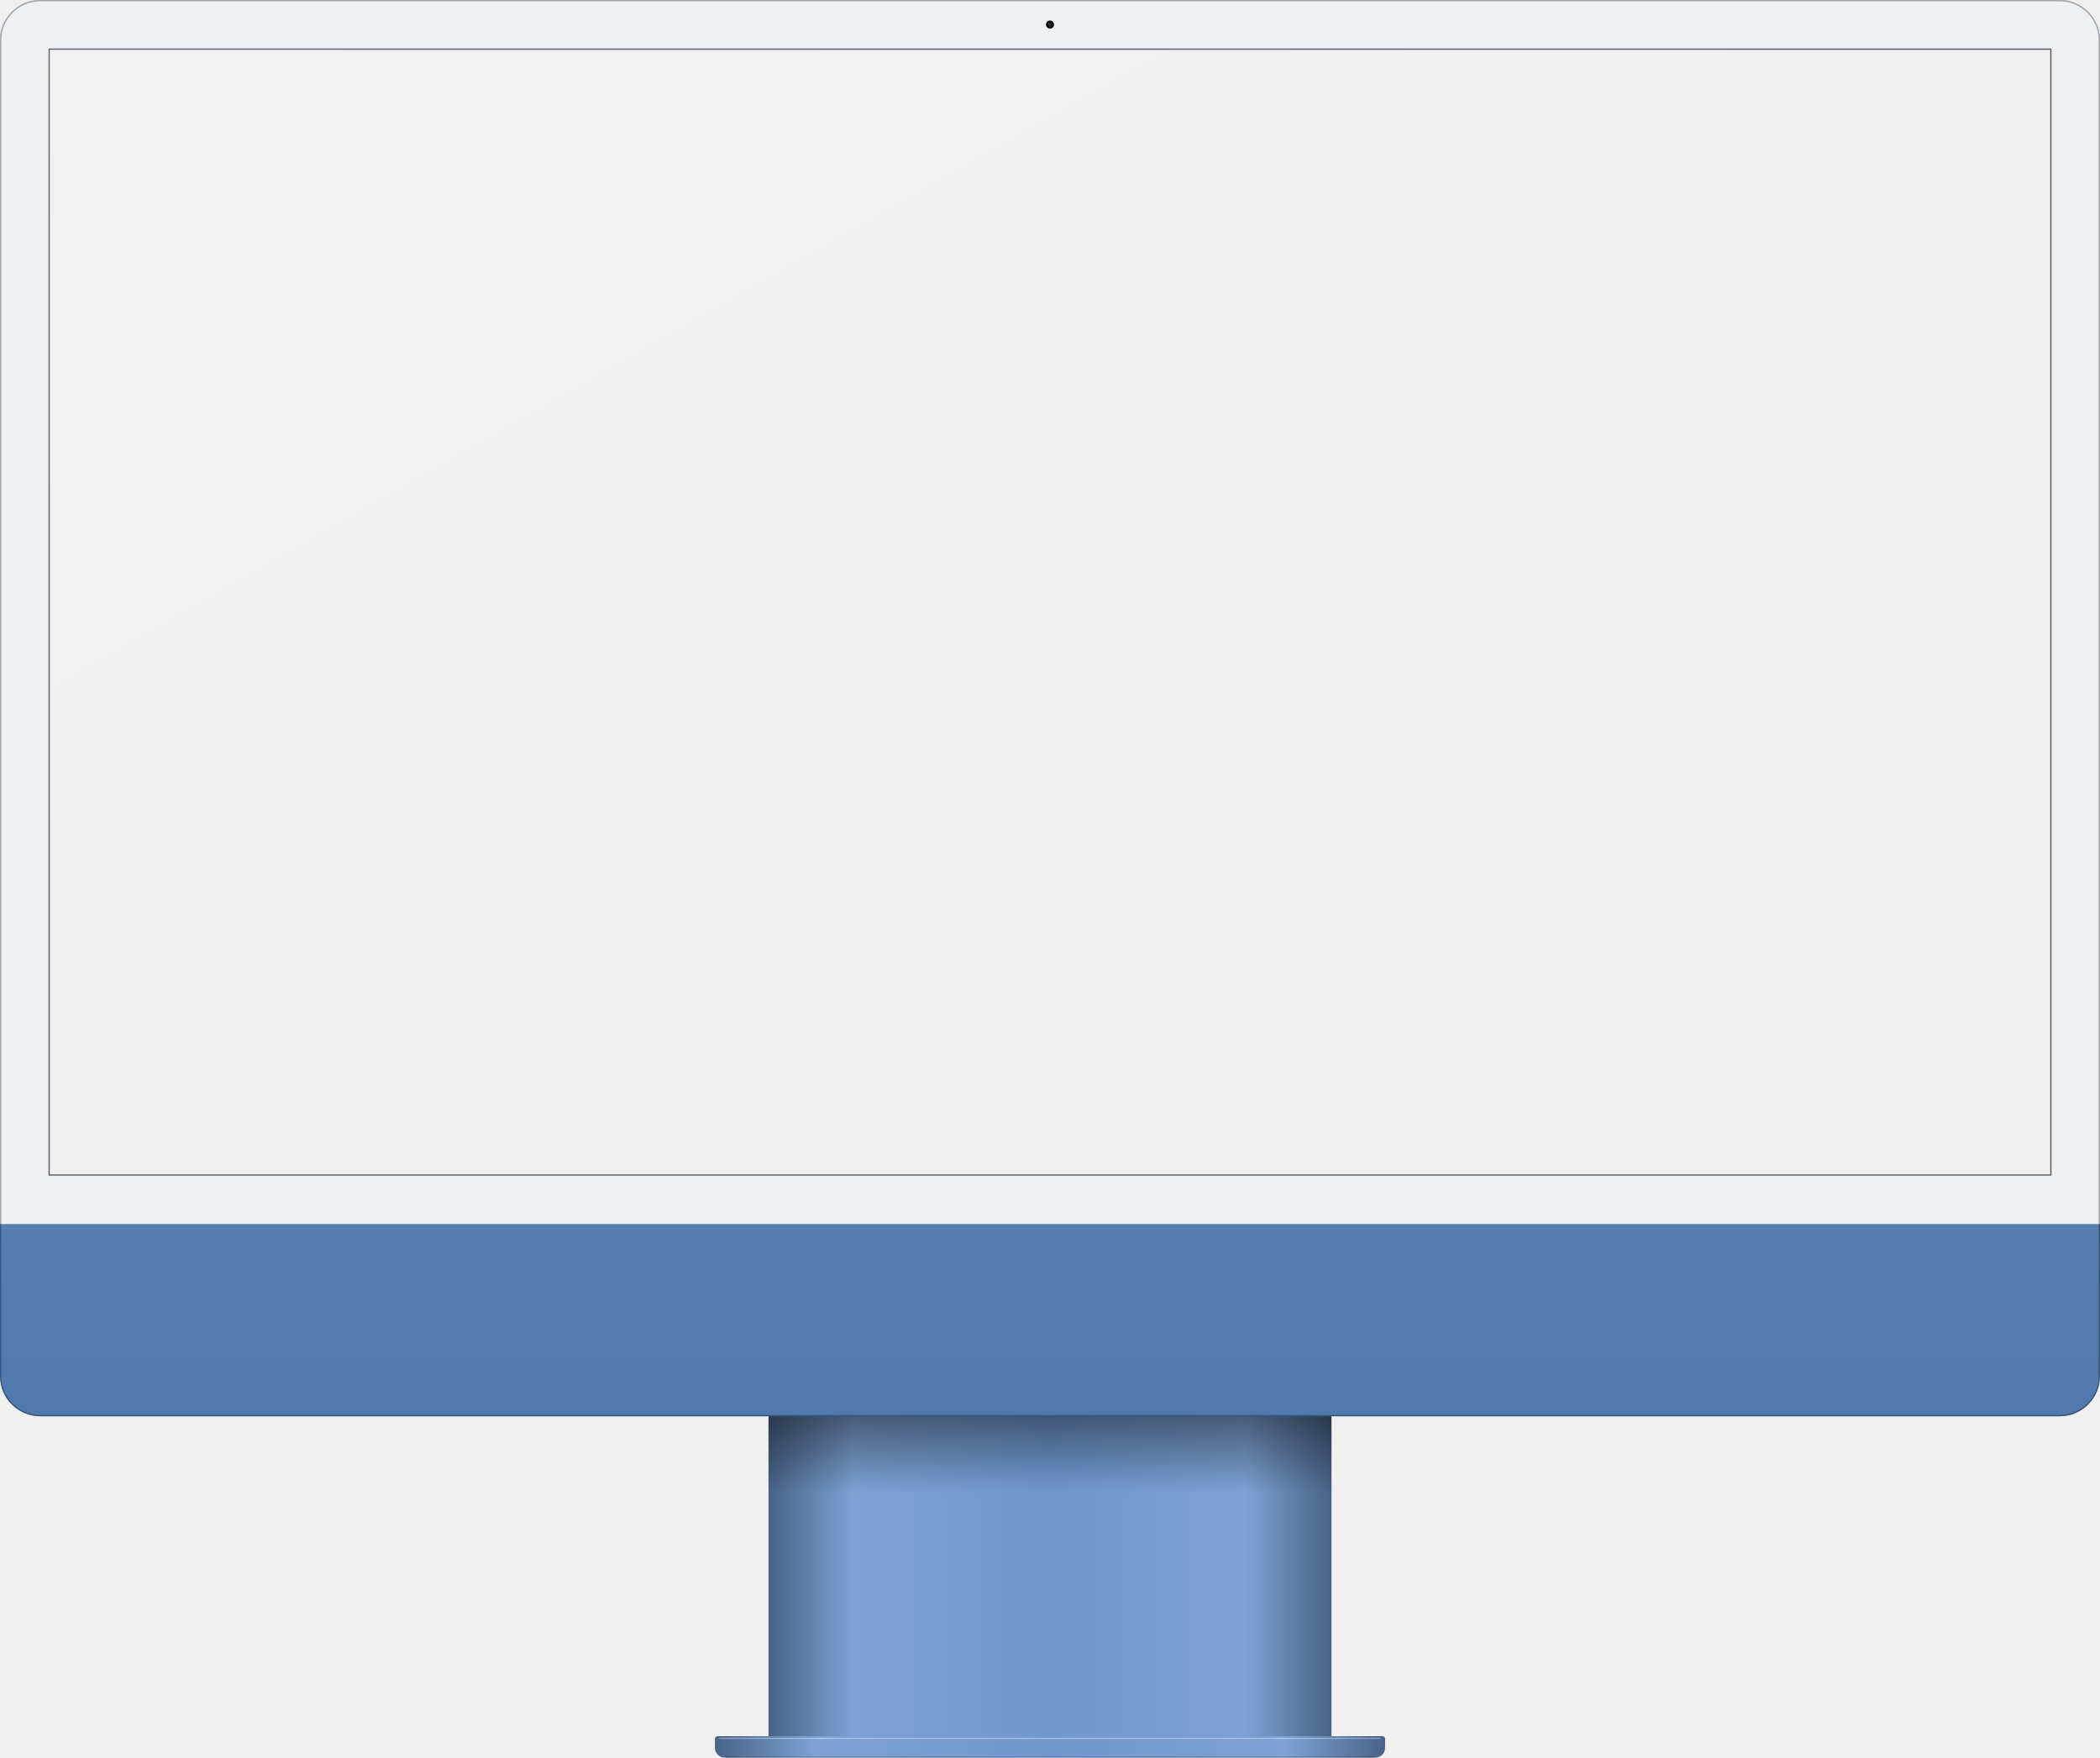
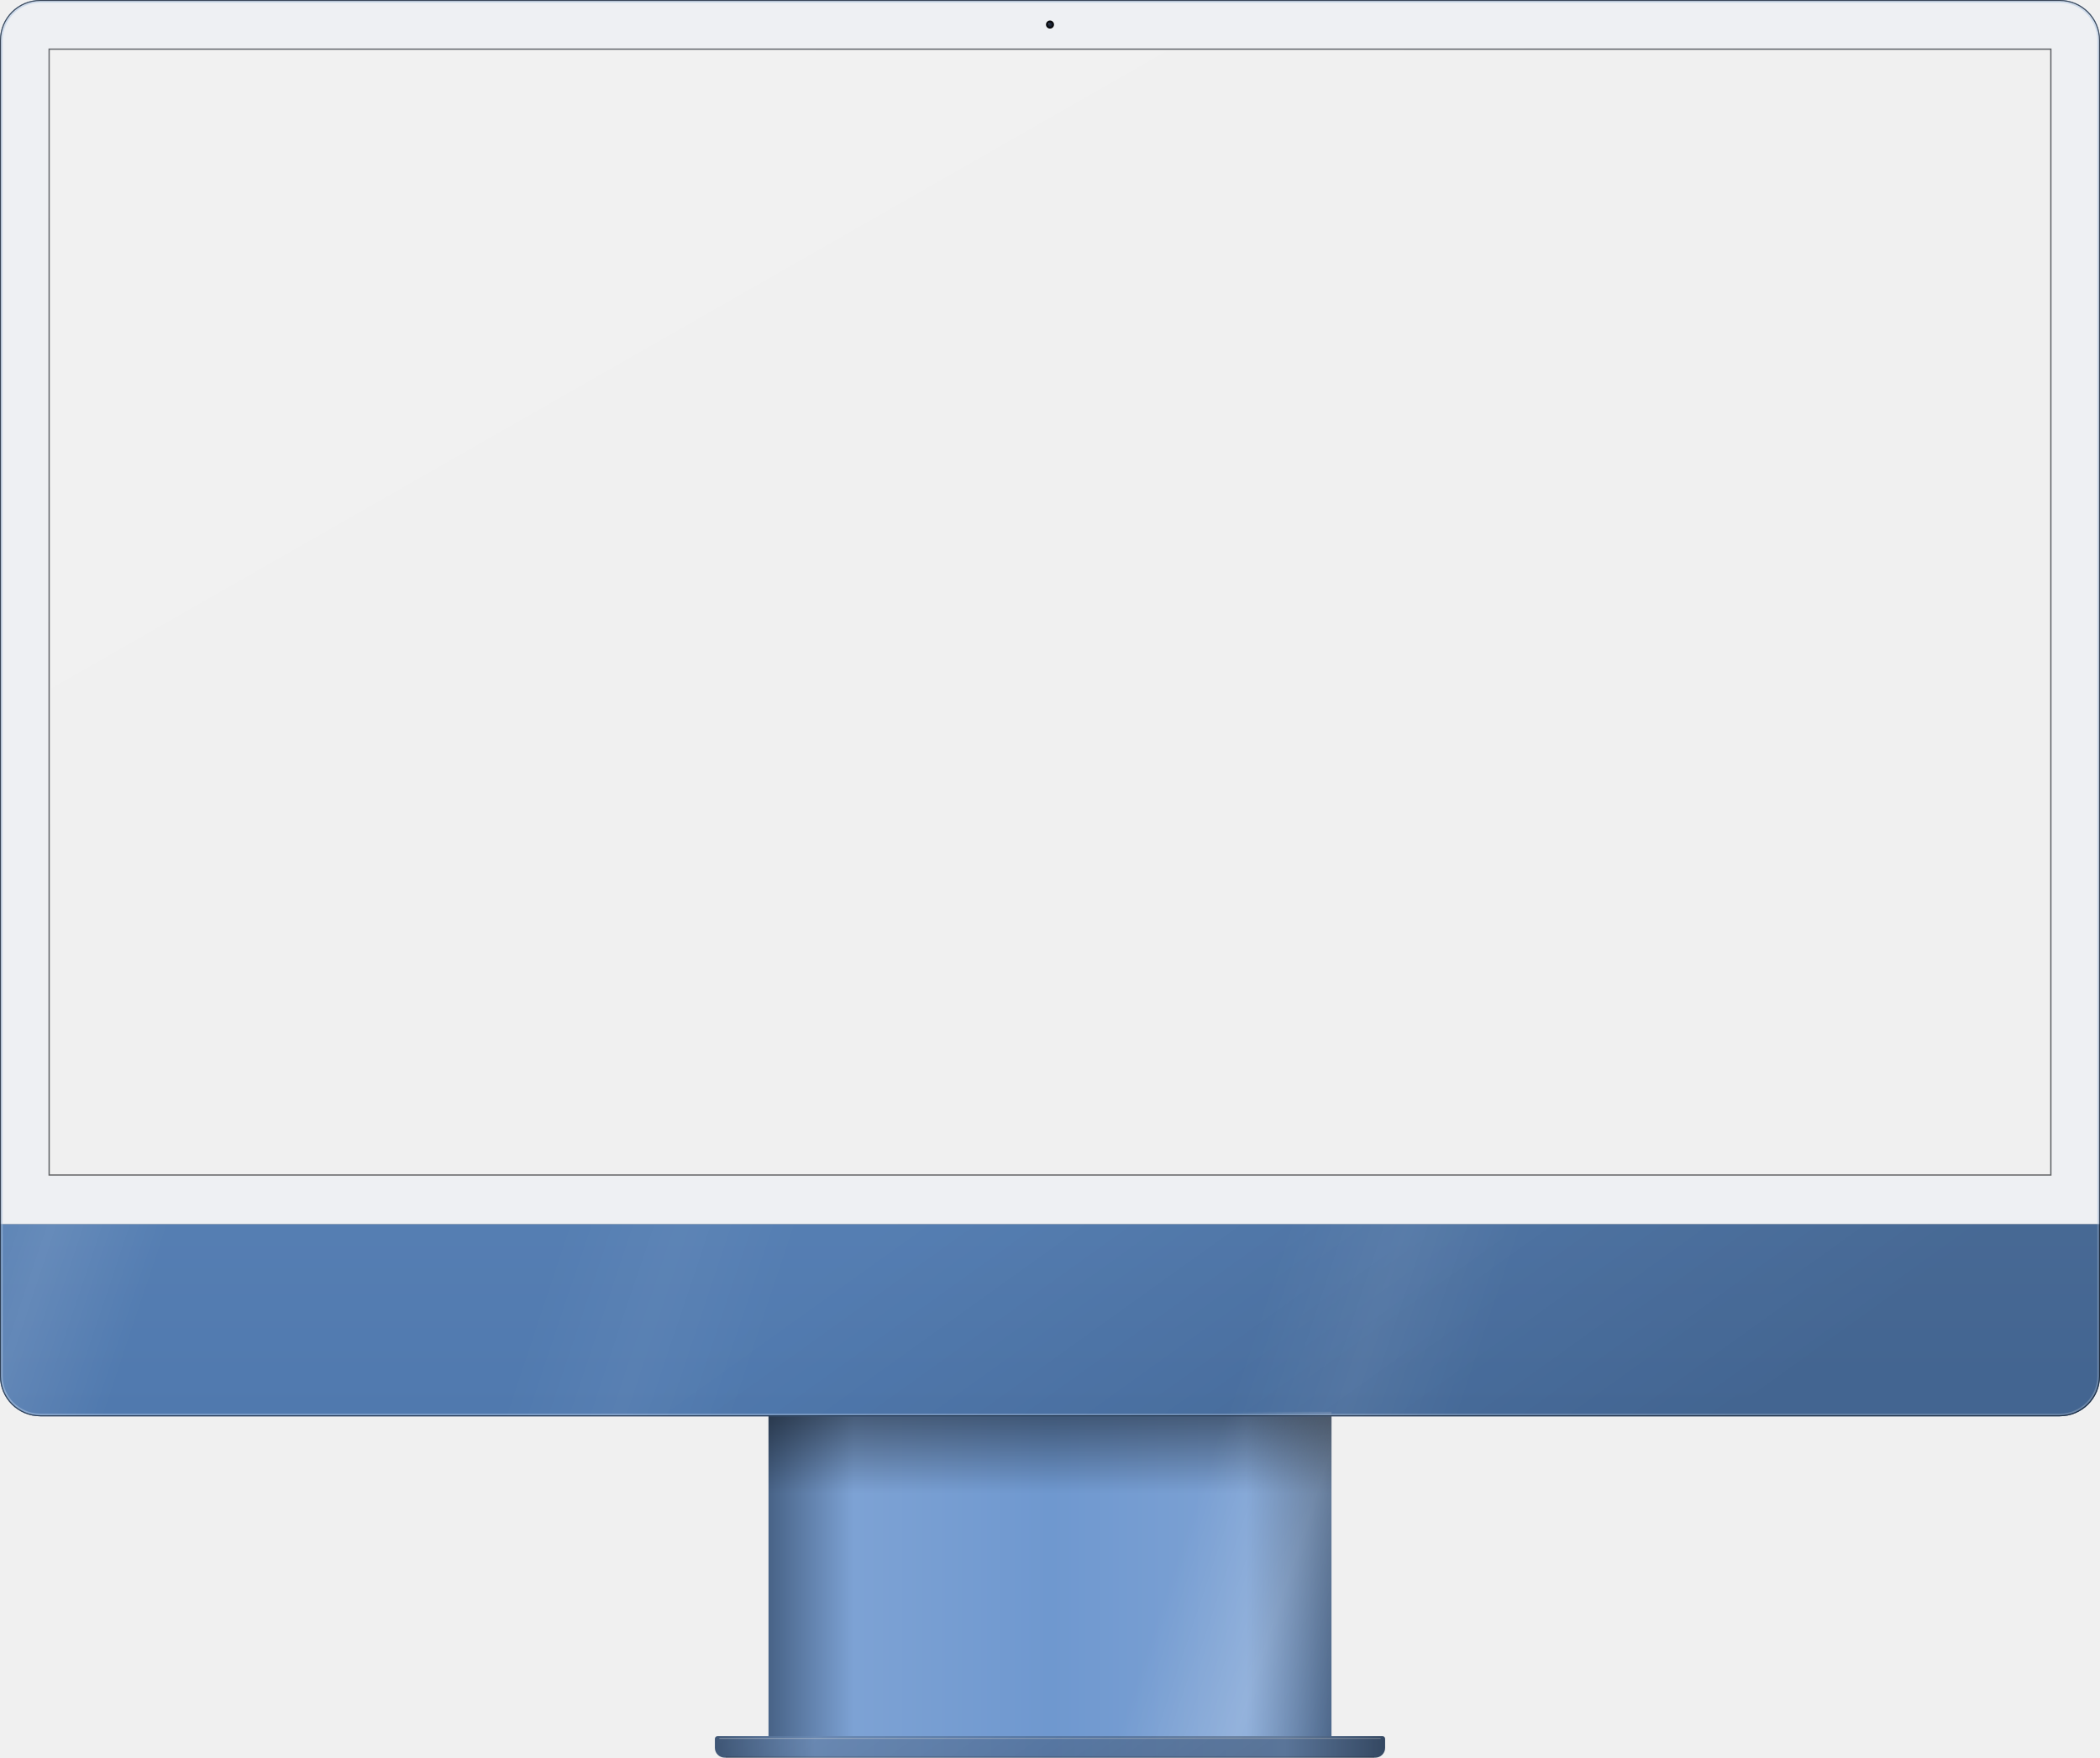
<svg xmlns="http://www.w3.org/2000/svg" width="4700" height="3934" viewBox="0 0 4700 3934">
  <defs>
    <linearGradient id="glare" x1="0" y1="0" x2="1" y2="1">
      <stop offset="0" stop-color="#ffffff" stop-opacity="0.07" />
      <stop offset="0.42" stop-color="#ffffff" stop-opacity="0.015" />
      <stop offset="0.43" stop-color="#ffffff" stop-opacity="0" />
      <stop offset="1" stop-color="#ffffff" stop-opacity="0" />
    </linearGradient>
    <linearGradient id="standg" x1="0" y1="0" x2="1" y2="0">
      <stop offset="0" stop-color="#486387" />
      <stop offset="0.15" stop-color="#7da2d4" />
      <stop offset="0.5" stop-color="#6f98cf" />
      <stop offset="0.85" stop-color="#7da2d4" />
      <stop offset="1" stop-color="#486387" />
    </linearGradient>
    <linearGradient id="neckshade" x1="0" y1="0" x2="0" y2="1">
      <stop offset="0" stop-color="#000" stop-opacity="0.45" />
      <stop offset="0.25" stop-color="#000" stop-opacity="0" />
    </linearGradient>
    <linearGradient id="chin" x1="0" y1="0" x2="0" y2="1">
      <stop offset="0" stop-color="#799fd0" />
      <stop offset="1" stop-color="#5079ae" />
    </linearGradient>
    <linearGradient id="rim" x1="0" y1="0" x2="1" y2="0">
      <stop offset="0" stop-color="#3b5a81" />
      <stop offset="0.012" stop-color="#94b3da" />
      <stop offset="0.03" stop-color="#5b8ac6" />
      <stop offset="0.5" stop-color="#799fd0" />
      <stop offset="0.97" stop-color="#5b8ac6" />
      <stop offset="0.988" stop-color="#94b3da" />
      <stop offset="1" stop-color="#3b5a81" />
    </linearGradient>
+     <linearGradient id="keylight" gradientUnits="userSpaceOnUse" x1="0" y1="0" x2="2820" y2="3934">
+       <stop offset="0" stop-color="#fff" stop-opacity="0.32" />
+       <stop offset="0.28" stop-color="#fff" stop-opacity="0" />
+       <stop offset="0.7" stop-color="#000" stop-opacity="0" />
+       <stop offset="1" stop-color="#000" stop-opacity="0.28" />
+     </linearGradient>
+     <linearGradient id="streaks" gradientUnits="userSpaceOnUse" x1="0" y1="590.1" x2="4700" y2="2163.7">
+       <stop offset="0.11" stop-color="#fff" stop-opacity="0" />
+       <stop offset="0.16" stop-color="#fff" stop-opacity="0.5" />
+       <stop offset="0.21" stop-color="#fff" stop-opacity="0" />
+       <stop offset="0.38" stop-color="#fff" stop-opacity="0" />
+       <stop offset="0.43" stop-color="#fff" stop-opacity="0.22" />
+       <stop offset="0.48" stop-color="#fff" stop-opacity="0" />
+       <stop offset="0.69" stop-color="#fff" stop-opacity="0" />
+       <stop offset="0.74" stop-color="#fff" stop-opacity="0.35" />
+       <stop offset="0.79" stop-color="#fff" stop-opacity="0" />
+     </linearGradient>
  </defs>
  <path fill="url(#standg)" d="M1720,3160H2980V3890H1720V3160Z" />
  <path fill="url(#neckshade)" d="M1720,3160H2980V3890H1720V3160Z" />
  <path fill="url(#standg)" d="M1606,3886H3094A6,6 0 0 1 3100,3892V3912A22,22 0 0 1 3078,3934H1622A22,22 0 0 1 1600,3912V3892A6,6 0 0 1 1606,3886Z" />
  <path stroke="#ffffff" stroke-opacity="0.45" stroke-width="2" d="M1610,3891 H3090" />
  <path stroke="#000" stroke-opacity="0.3" stroke-width="2" d="M1624,3933 H3076" />
  <path fill-rule="evenodd" fill="url(#chin)" d="M90,0H4610A90,90 0 0 1 4700,90V3080A90,90 0 0 1 4610,3170H90A90,90 0 0 1 0,3080V90A90,90 0 0 1 90,0ZM110,110H4590V2630H110V110Z" />
  <path fill-rule="evenodd" fill="#eef0f3" d="M90,0H4610A90,90 0 0 1 4700,90V2740H0V90A90,90 0 0 1 90,0ZM110,110H4590V2630H110V110Z" />
  <path stroke="#000" stroke-opacity="0.12" stroke-width="2" d="M0,2740 H4700" />
-   <path fill="none" stroke="#000" stroke-opacity="0.3" stroke-width="3" d="M90,1.5H4610A88.5,88.5 0 0 1 4698.5,90V3080A88.5,88.5 0 0 1 4610,3168.5H90A88.5,88.5 0 0 1 1.5,3080V90A88.5,88.5 0 0 1 90,1.5Z" />
+   <path fill="url(#streaks)" opacity="0.5" d="M1720,3160H2980V3890H1720V3160Z" />
+   <path fill="url(#keylight)" d="M1606,3886H3094A6,6 0 0 1 3100,3892V3912A22,22 0 0 1 3078,3934H1622A22,22 0 0 1 1600,3912V3892A6,6 0 0 1 1606,3886Z" />
+   <path fill="none" stroke="#324c6d" stroke-opacity="0.8" stroke-width="2.5" d="M90,1.25H4610A88.75,88.75 0 0 1 4698.75,90V3080A88.75,88.75 0 0 1 4610,3168.75H90A88.75,88.75 0 0 1 1.25,3080V90A88.75,88.75 0 0 1 90,1.25Z" />
+   <path fill="none" stroke="#adc5e3" stroke-opacity="0.5" stroke-width="3.5" d="M90,4.25H4610A85.75,85.75 0 0 1 4695.75,90V3080A85.75,85.75 0 0 1 4610,3165.75H90A85.75,85.75 0 0 1 4.25,3080V90A85.75,85.75 0 0 1 90,4.25Z" />
+   <path fill="url(#streaks)" opacity="0.2" d="M0,2740H4700V3080A90,90 0 0 1 4610,3170H90A90,90 0 0 1 0,3080V2740Z" />
+   <path fill="url(#keylight)" opacity="0.6" d="M0,2740H4700V3080A90,90 0 0 1 4610,3170H90A90,90 0 0 1 0,3080V2740Z" />
+   <path fill="none" stroke="#000" stroke-opacity="0.35" stroke-width="2" d="M90,1H4610A89,89 0 0 1 4699,90V3080A89,89 0 0 1 4610,3169H90A89,89 0 0 1 1,3080V90A89,89 0 0 1 90,1Z" />
  <path fill="none" stroke="#000" stroke-opacity="0.55" stroke-width="3" d="M110,110H4590V2630H110V110Z" />
  <path fill="url(#glare)" d="M110,110H4590V2630H110V110Z" />
  <circle cx="2350" cy="55" r="9" fill="#07080b" />
  <circle cx="2350" cy="55" r="5.58" fill="#141a26" />
  <circle cx="2350" cy="55" r="3.06" fill="#1e2a40" />
  <circle cx="2347.75" cy="52.75" r="1.26" fill="#ffffff" fill-opacity="0.35" />
</svg>
